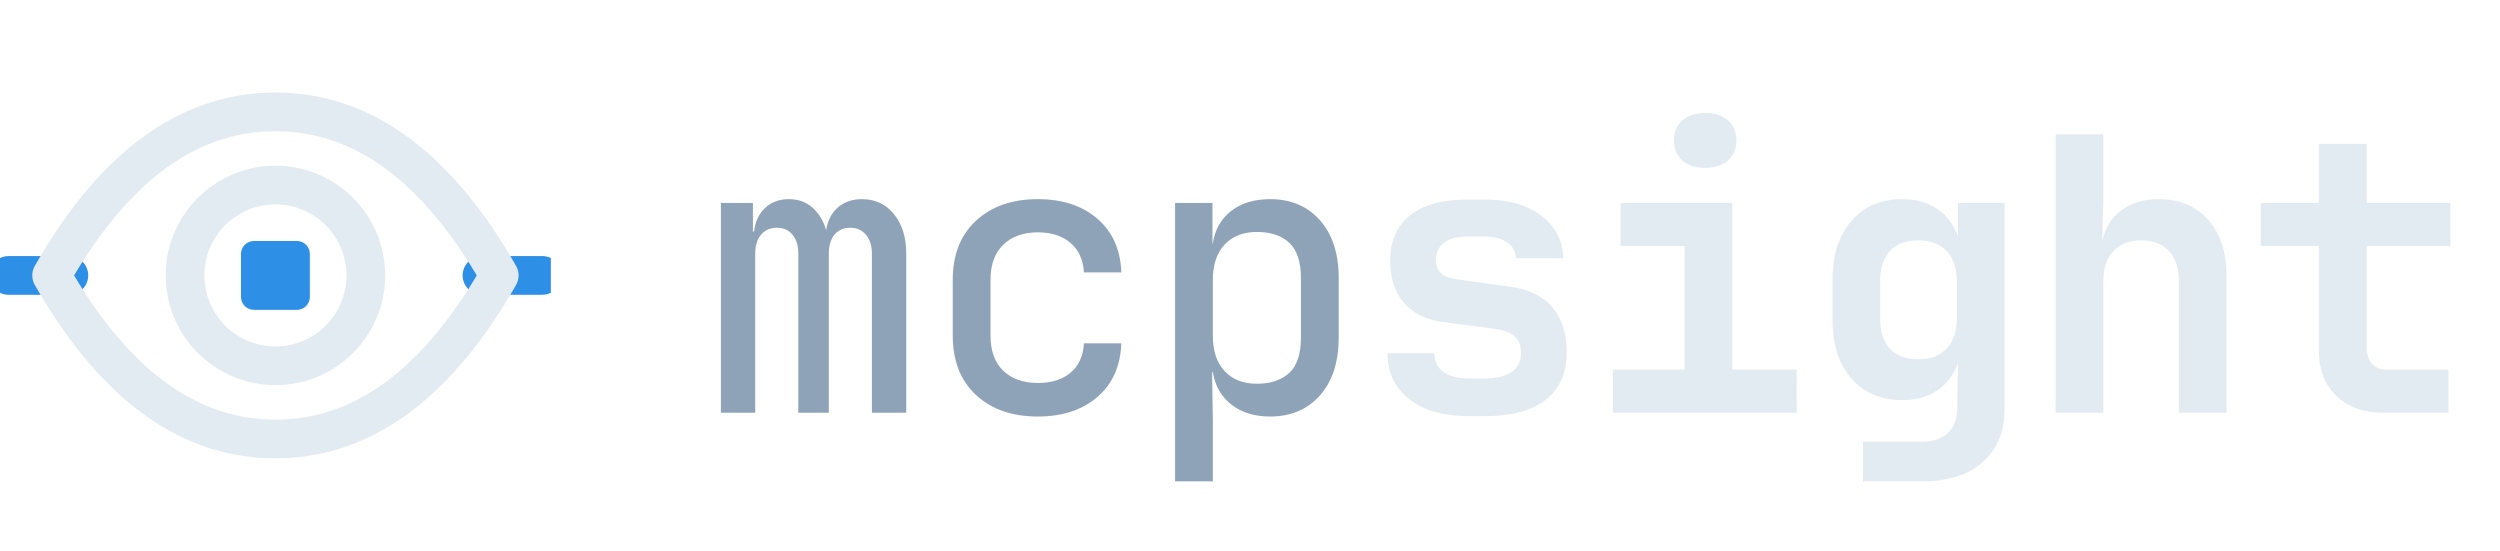
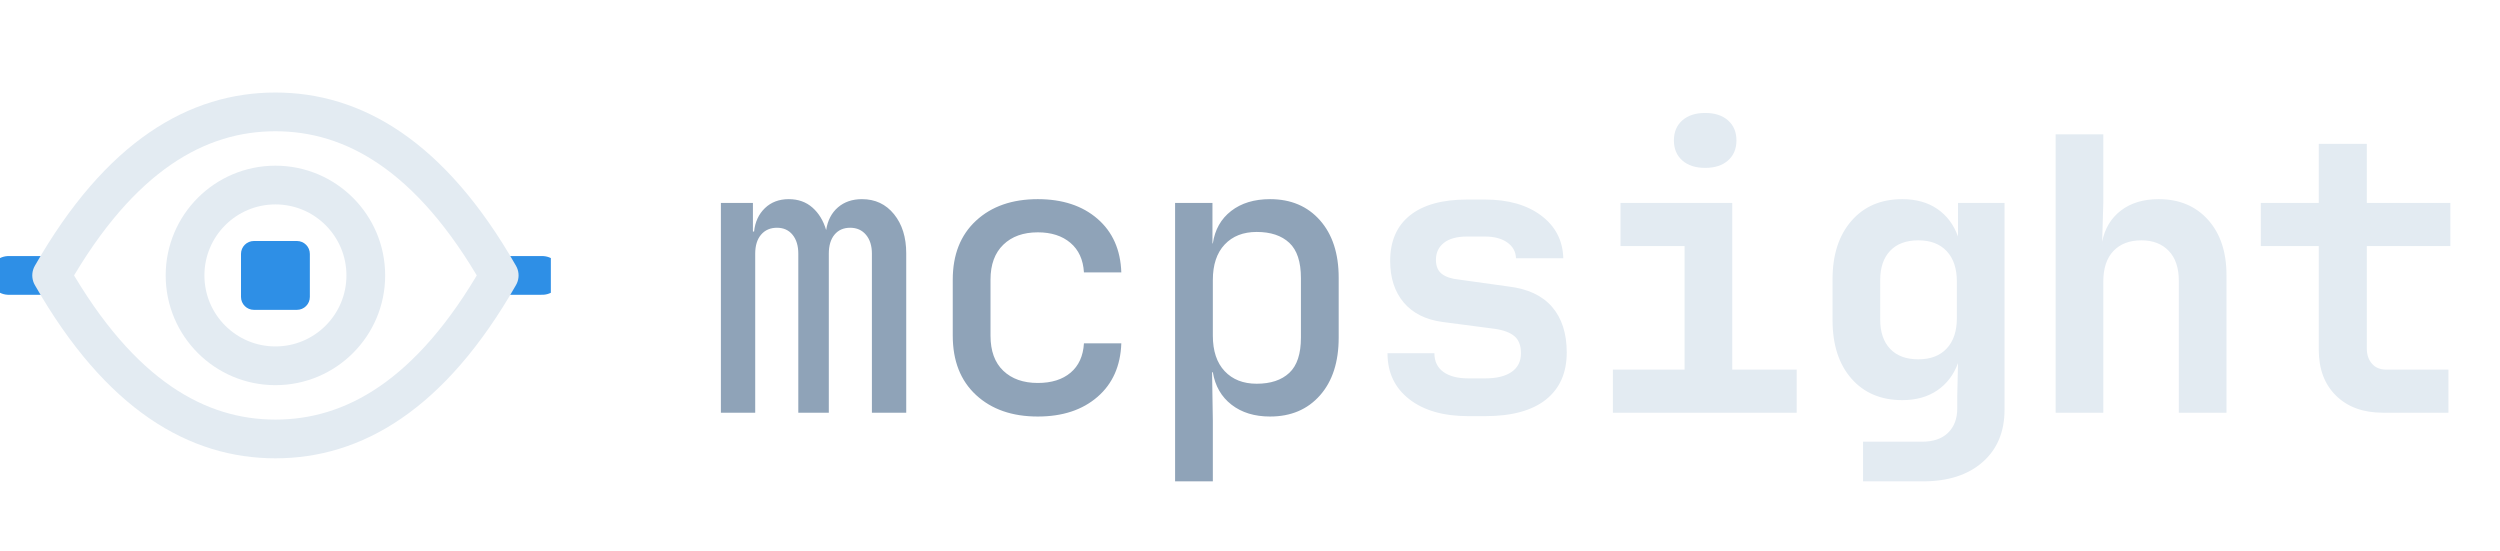
<svg xmlns="http://www.w3.org/2000/svg" viewBox="0 0 236 52" width="236" height="52" role="img" aria-label="mcpsight">
  <svg x="0" y="0" width="52" height="52" viewBox="0 0 64 64" fill="none">
-     <path d="M1 32H8M56 32H63" stroke="#2E8FE6" stroke-width="4.5" stroke-linecap="round" />
+     <path d="M1 32H5M59 32H63" stroke="#2E8FE6" stroke-width="4.5" stroke-linecap="round" />
    <path d="M6 32C14 18 23 13 32 13S50 18 58 32C50 46 41 51 32 51S14 46 6 32Z" stroke="#E3EBF2" stroke-width="4.5" stroke-linejoin="round" />
    <circle cx="32" cy="32" r="10.5" stroke="#E3EBF2" stroke-width="4.5" />
    <rect x="28" y="28" width="8" height="8" rx="1.5" fill="#2E8FE6" />
  </svg>
  <path d="M68.052 38.96V19.16H71.076V21.86H71.184Q71.328 20.492 72.21 19.646Q73.092 18.8 74.46 18.8Q75.792 18.8 76.692 19.592Q77.592 20.384 77.988 21.716Q78.204 20.348 79.104 19.574Q80.004 18.8 81.372 18.8Q83.244 18.8 84.396 20.222Q85.548 21.644 85.548 23.912V38.96H82.308V23.948Q82.308 22.832 81.75 22.166Q81.192 21.5 80.256 21.5Q79.32 21.5 78.78 22.148Q78.24 22.796 78.24 23.948V38.96H75.36V23.948Q75.36 22.832 74.82 22.166Q74.28 21.5 73.344 21.5Q72.408 21.5 71.85 22.148Q71.292 22.796 71.292 23.948V38.96Z M97.968 39.32Q94.332 39.32 92.136 37.286Q89.94 35.252 89.94 31.688V26.396Q89.94 22.868 92.136 20.834Q94.332 18.8 97.968 18.8Q101.46 18.8 103.602 20.654Q105.744 22.508 105.852 25.712H102.324Q102.216 23.912 101.046 22.922Q99.876 21.932 97.968 21.932Q95.916 21.932 94.71 23.102Q93.504 24.272 93.504 26.396V31.688Q93.504 33.848 94.71 35.0Q95.916 36.152 97.968 36.152Q99.912 36.152 101.064 35.18Q102.216 34.208 102.324 32.408H105.852Q105.744 35.612 103.602 37.466Q101.46 39.32 97.968 39.32Z M110.928 45.44V19.16H114.456V22.976H114.492Q114.78 21.032 116.22 19.916Q117.66 18.8 119.892 18.8Q122.844 18.8 124.608 20.798Q126.372 22.796 126.372 26.216V31.868Q126.372 35.324 124.608 37.322Q122.844 39.32 119.892 39.32Q117.696 39.32 116.256 38.204Q114.816 37.088 114.492 35.144H114.42L114.492 39.716V45.44ZM118.632 36.224Q120.612 36.224 121.71 35.198Q122.808 34.172 122.808 31.868V26.252Q122.808 23.948 121.71 22.922Q120.612 21.896 118.632 21.896Q116.724 21.896 115.608 23.084Q114.492 24.272 114.492 26.432V31.688Q114.492 33.848 115.608 35.036Q116.724 36.224 118.632 36.224Z" fill="#8FA3B8" />
  <path d="M138.612 39.284Q135.084 39.284 133.032 37.682Q130.98 36.08 130.98 33.344H135.408Q135.408 34.496 136.254 35.108Q137.1 35.72 138.612 35.72H140.196Q141.816 35.72 142.698 35.108Q143.58 34.496 143.58 33.344Q143.58 32.264 142.968 31.742Q142.356 31.22 141.096 31.04L136.164 30.392Q133.788 30.068 132.51 28.556Q131.232 27.044 131.232 24.632Q131.232 21.824 133.104 20.33Q134.976 18.836 138.504 18.836H140.16Q143.472 18.836 145.488 20.348Q147.504 21.86 147.576 24.38H143.112Q143.076 23.444 142.284 22.886Q141.492 22.328 140.16 22.328H138.504Q137.064 22.328 136.308 22.922Q135.552 23.516 135.552 24.524Q135.552 25.424 136.11 25.856Q136.668 26.288 137.748 26.396L142.392 27.044Q145.128 27.368 146.514 28.97Q147.9 30.572 147.9 33.272Q147.9 36.152 145.938 37.718Q143.976 39.284 140.196 39.284Z M152.256 38.96V34.892H159.024V23.228H152.976V19.16H163.524V34.892H169.608V38.96ZM160.968 15.848Q159.6 15.848 158.808 15.146Q158.016 14.444 158.016 13.256Q158.016 12.068 158.808 11.366Q159.6 10.664 160.968 10.664Q162.336 10.664 163.128 11.366Q163.92 12.068 163.92 13.256Q163.92 14.444 163.128 15.146Q162.336 15.848 160.968 15.848Z M175.872 45.44V41.696H181.452Q183.036 41.696 183.9 40.85Q184.764 40.004 184.764 38.564V37.376L184.836 34.28Q184.224 35.936 182.874 36.854Q181.524 37.772 179.58 37.772Q176.556 37.772 174.774 35.738Q172.992 33.704 172.992 30.212V26.36Q172.992 22.904 174.774 20.852Q176.556 18.8 179.58 18.8Q181.524 18.8 182.874 19.718Q184.224 20.636 184.836 22.328V19.16H189.228V38.672Q189.228 41.804 187.158 43.622Q185.088 45.44 181.524 45.44ZM181.092 33.92Q182.82 33.92 183.774 32.894Q184.728 31.868 184.728 30.032V26.576Q184.728 24.74 183.774 23.714Q182.82 22.688 181.092 22.688Q179.364 22.688 178.428 23.678Q177.492 24.668 177.492 26.432V30.176Q177.492 31.94 178.428 32.93Q179.364 33.92 181.092 33.92Z M194.052 38.96V12.68H198.552V19.16L198.444 22.832Q198.804 20.96 200.208 19.88Q201.612 18.8 203.772 18.8Q206.688 18.8 208.434 20.744Q210.18 22.688 210.18 25.964V38.96H205.68V26.504Q205.68 24.668 204.726 23.678Q203.772 22.688 202.152 22.688Q200.46 22.688 199.506 23.696Q198.552 24.704 198.552 26.576V38.96Z M224.94 38.96Q222.168 38.96 220.53 37.358Q218.892 35.756 218.892 33.02V23.228H213.42V19.16H218.892V13.58H223.428V19.16H231.312V23.228H223.428V32.912Q223.428 33.776 223.914 34.334Q224.4 34.892 225.264 34.892H231.132V38.96Z" fill="#E3EBF2" />
</svg>
